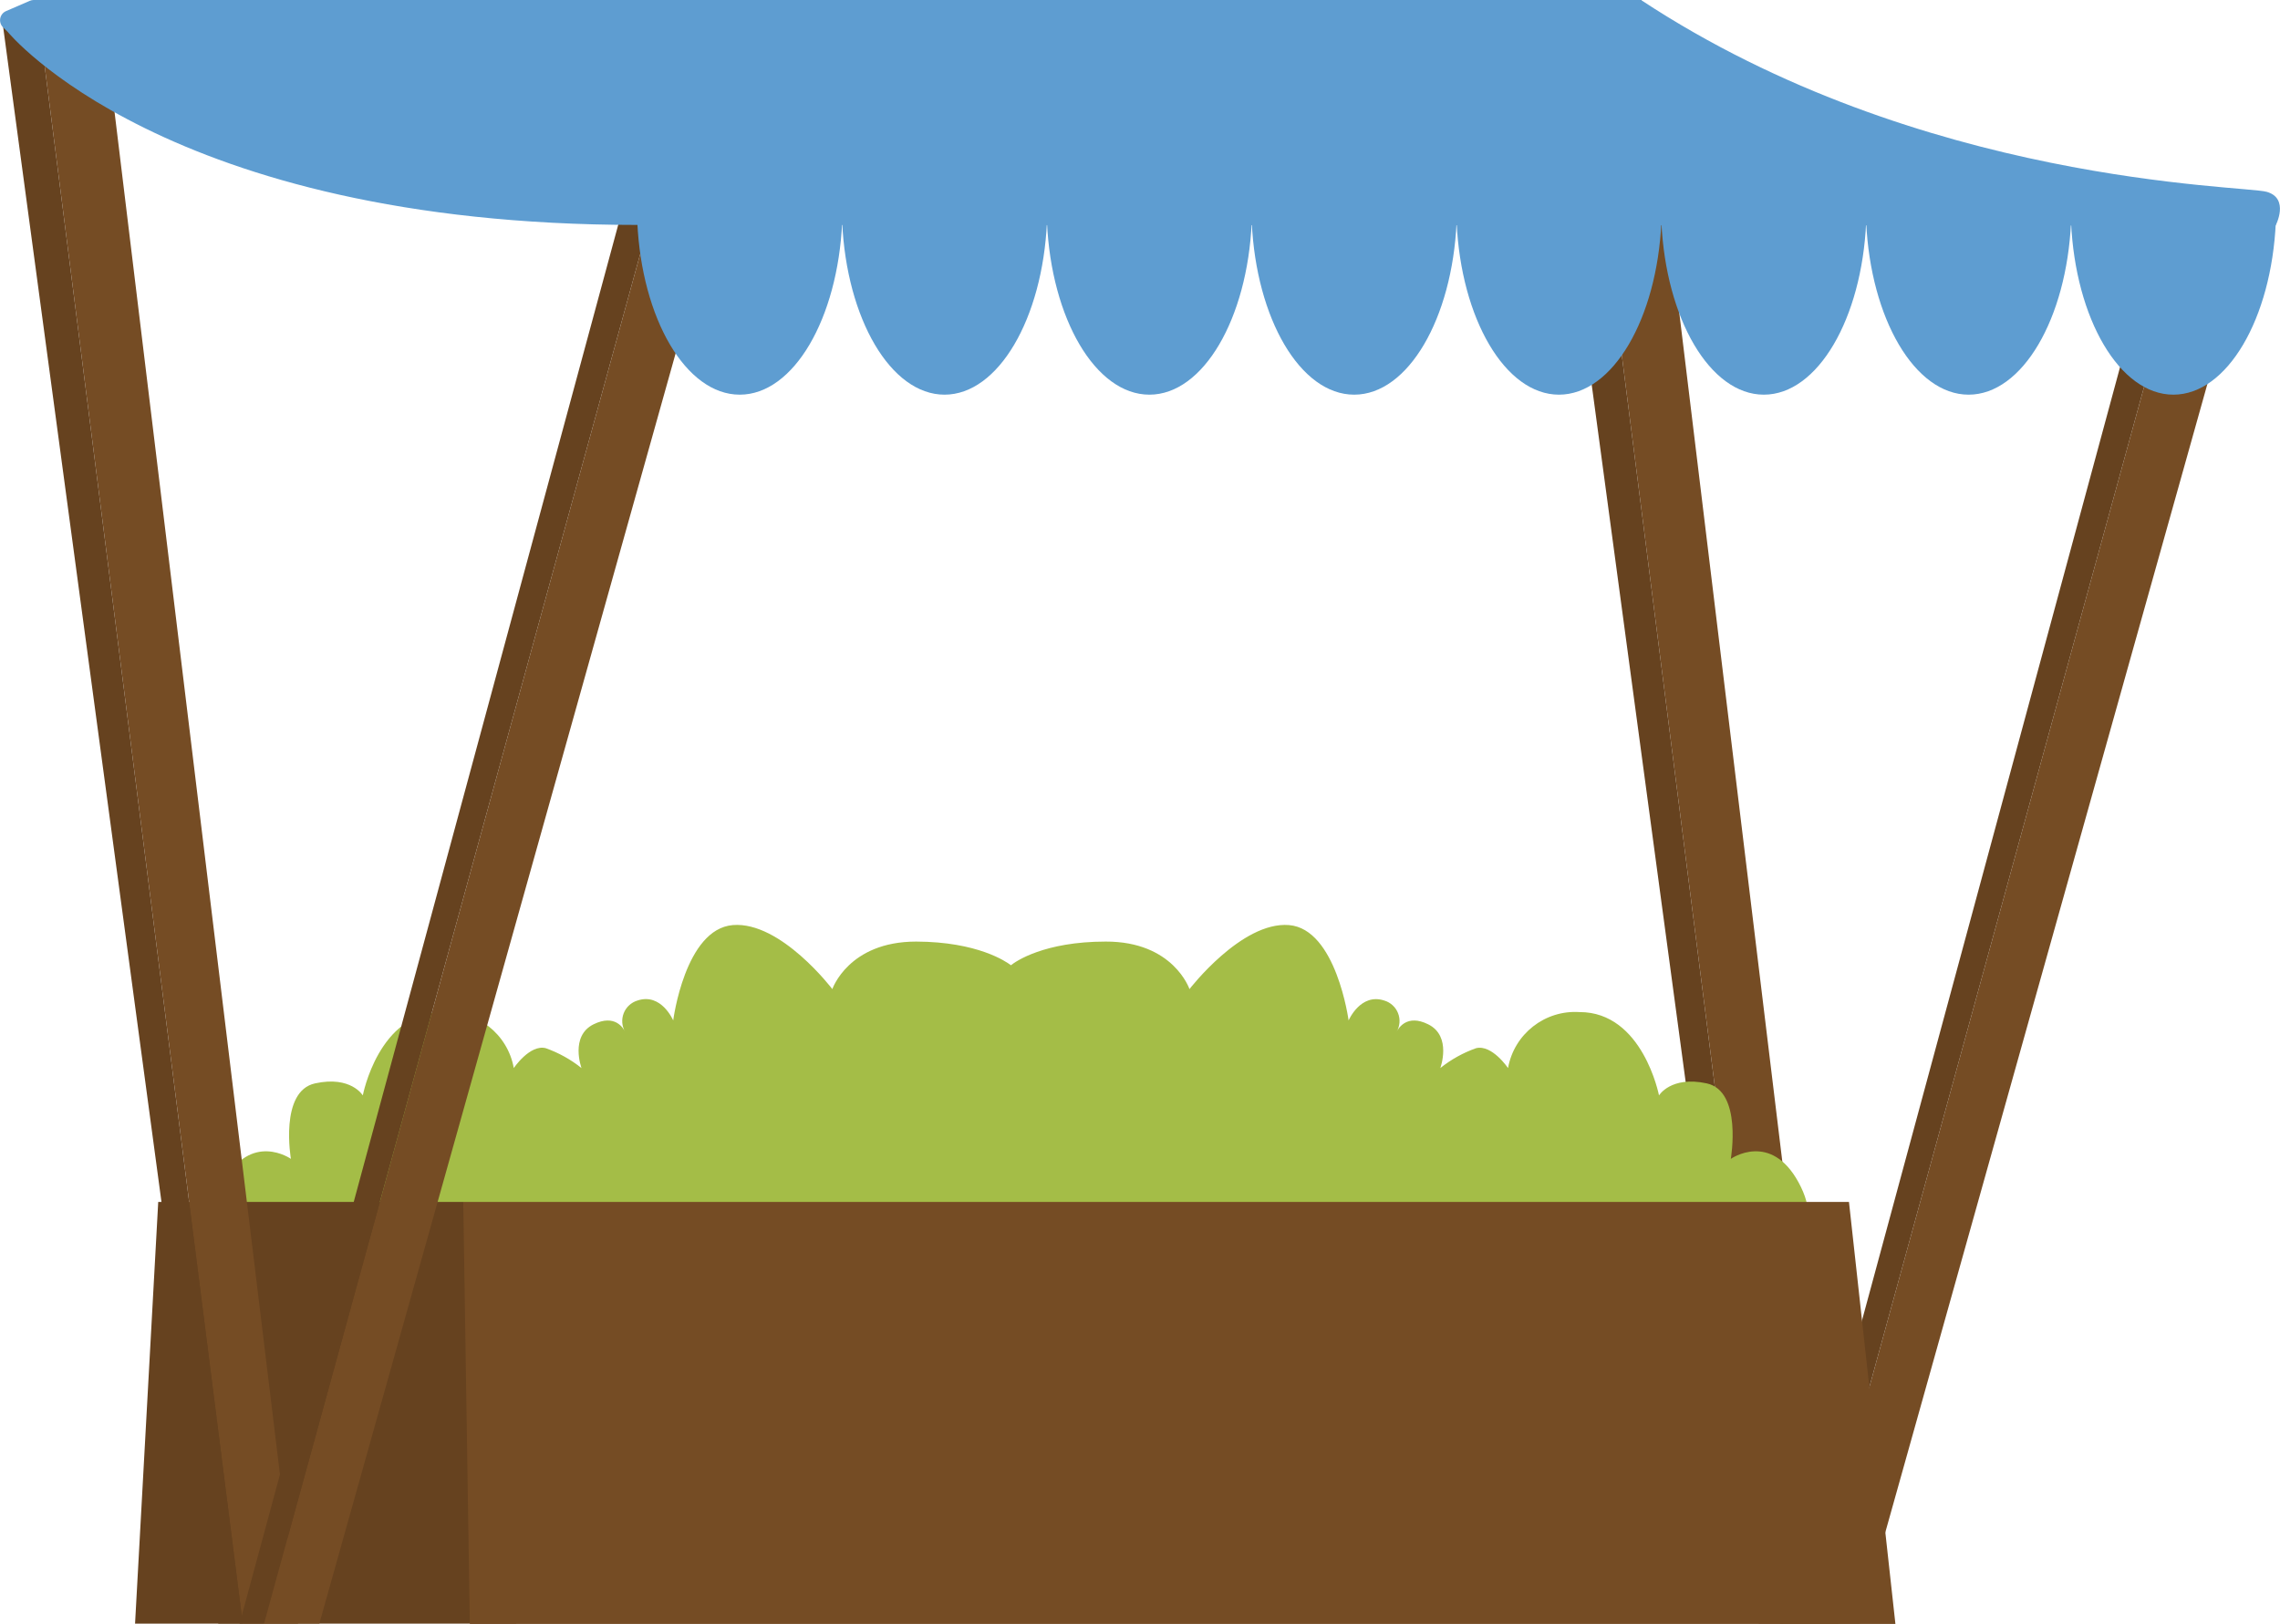
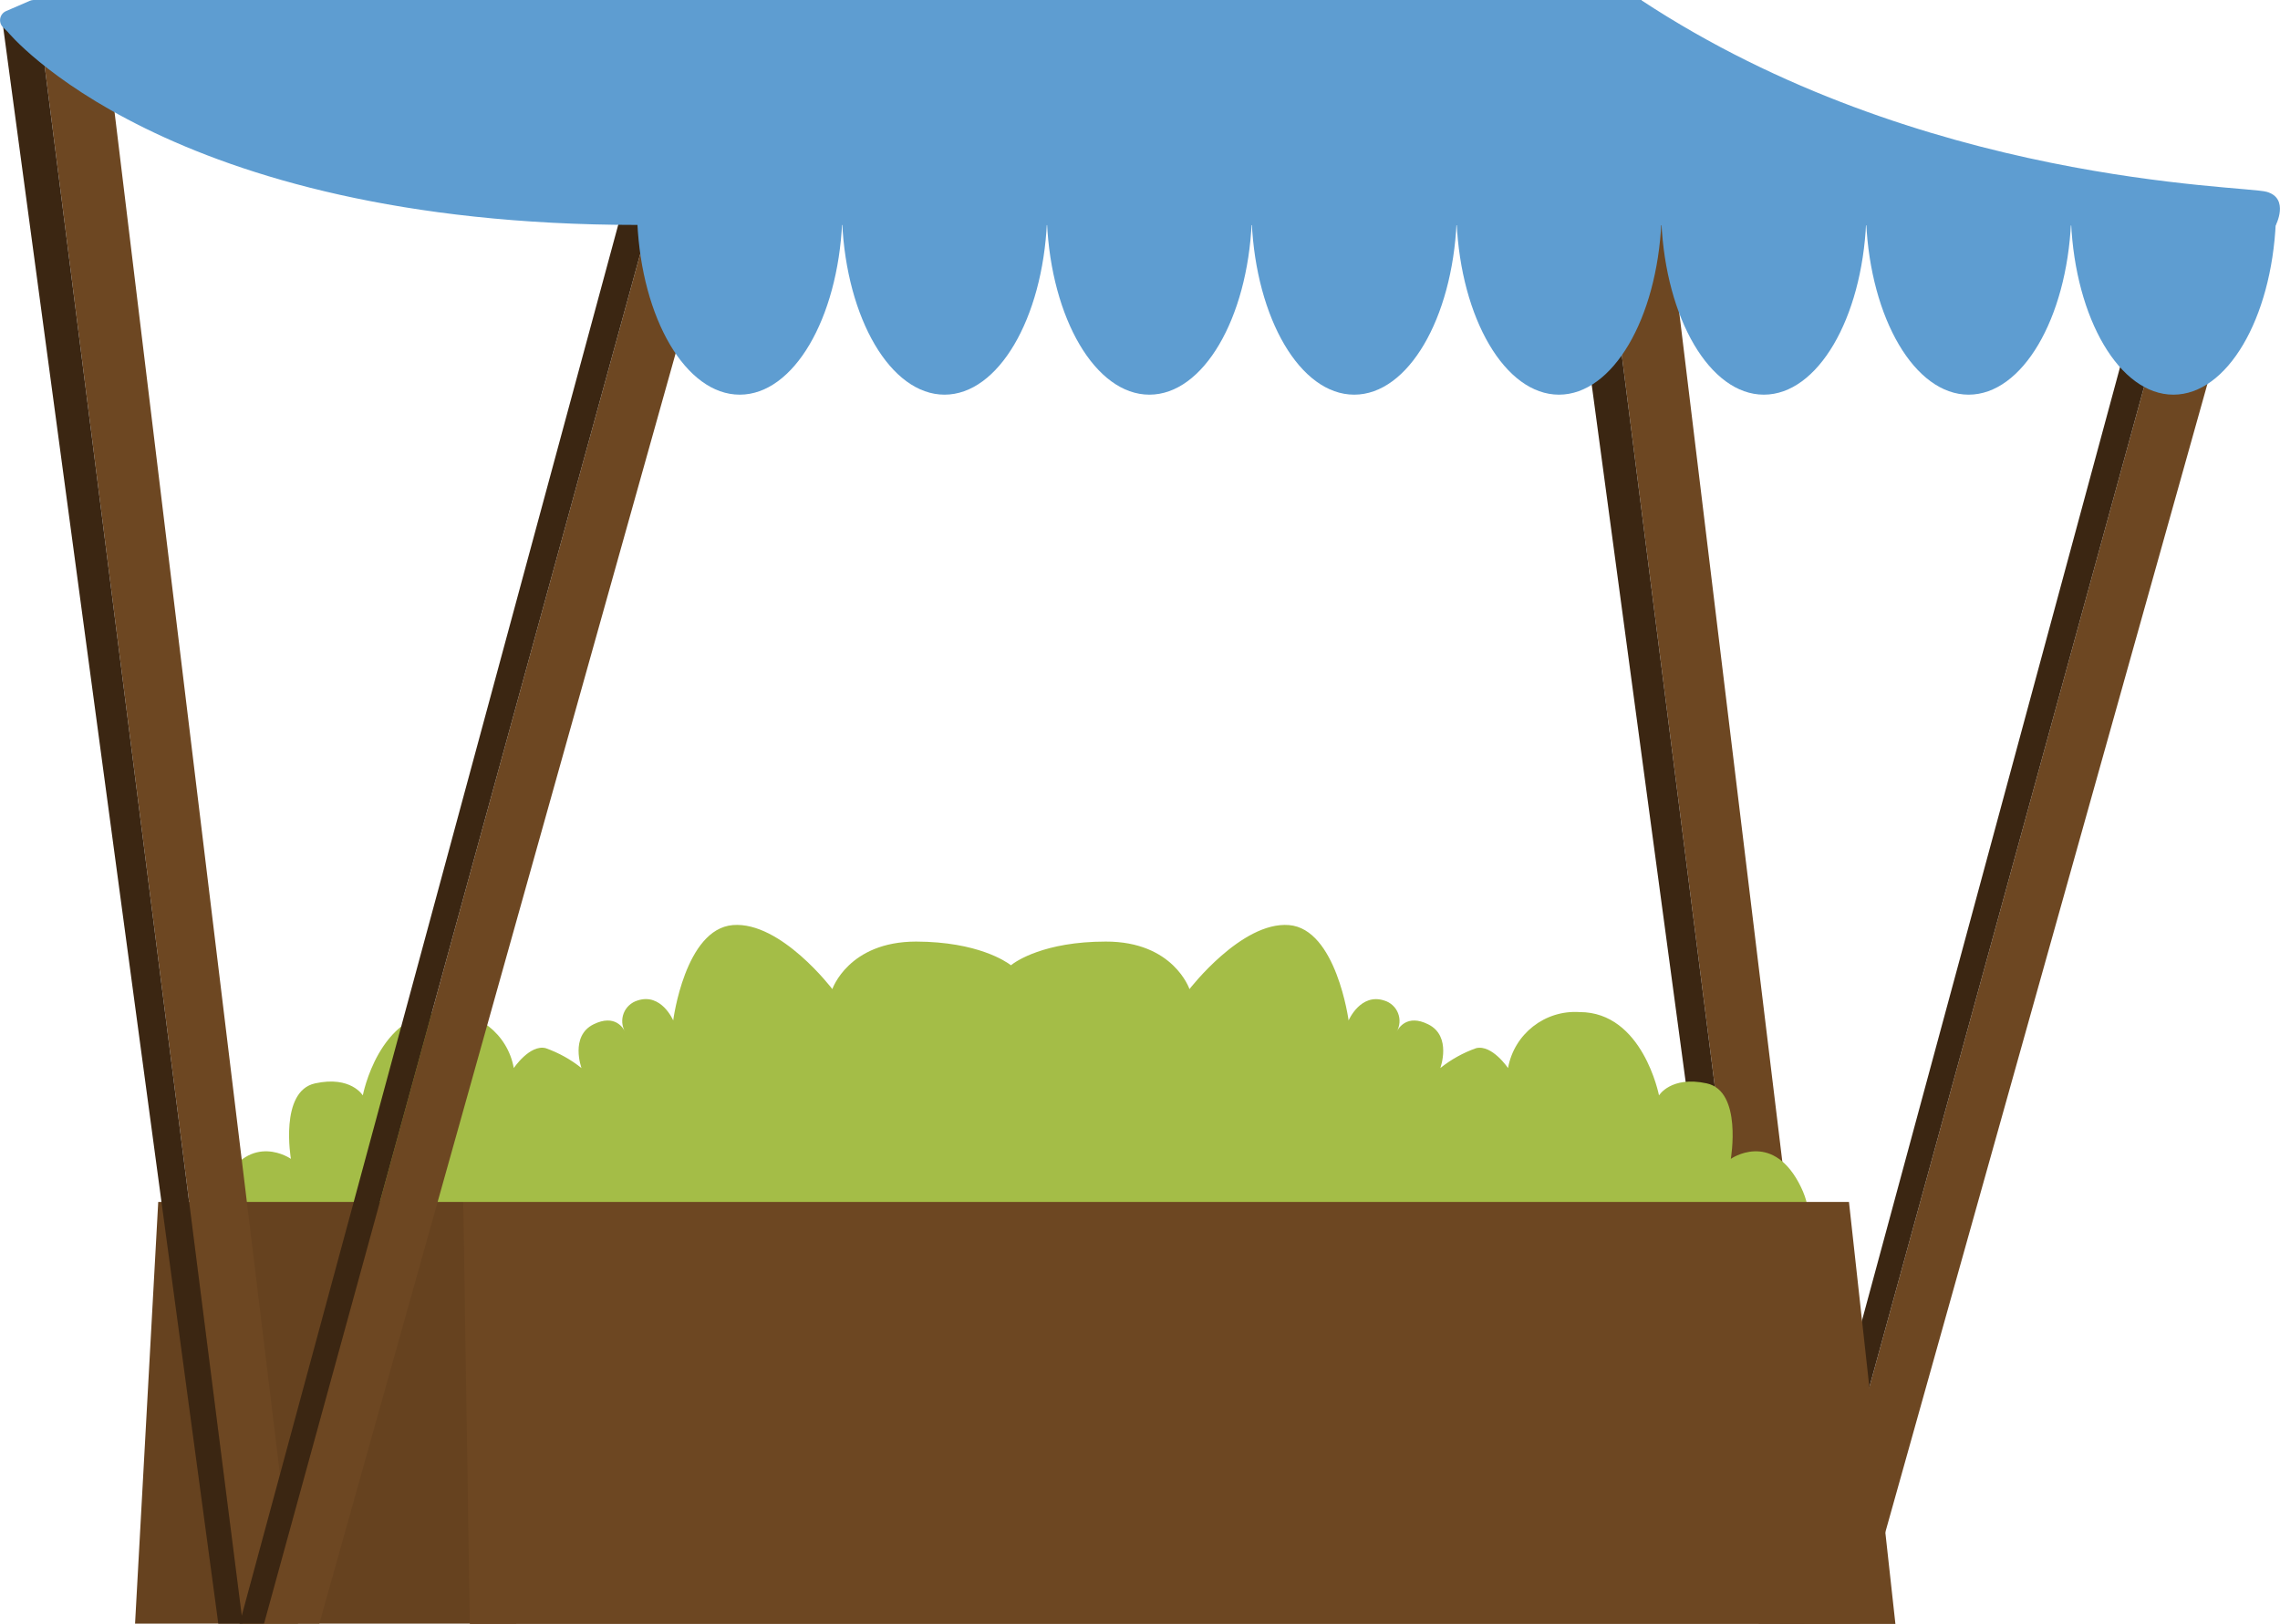
<svg xmlns="http://www.w3.org/2000/svg" width="229.25" height="163.31" viewBox="0 0 229.25 163.31">
  <defs>
    <style>
      .cls-1 {
-         fill: #754c24;
+         fill: #6d4722;
      }

      .cls-2 {
-         fill: #66421f;
+         fill: #3b2612;
      }

      .cls-3 {
        fill: #a4bd47;
      }

      .cls-4 {
+         fill: #66421f;
+       }
+ 
+       .cls-5 {
        fill: #5e9dd1;
      }
    </style>
  </defs>
  <g id="Layer_2" data-name="Layer 2">
    <g id="_0" data-name="0">
      <g>
        <g>
          <g>
            <polygon class="cls-1" points="158.56 0.27 165.03 0 184.85 163.28 179.29 163.28 158.56 0.27" />
            <polygon class="cls-2" points="158.56 0.27 155.09 1.92 176.83 163.28 179.29 163.28 158.56 0.27" />
          </g>
          <g>
            <polygon class="cls-1" points="220.7 20.27 227.17 20 186.99 163.28 181.43 163.28 220.7 20.27" />
            <polygon class="cls-2" points="220.7 20.27 217.23 21.91 178.97 163.28 181.43 163.28 220.7 20.27" />
          </g>
        </g>
        <path class="cls-3" d="M180.85,118.92c-2.82-5.19-6.82-2.38-6.82-2.38s1.18-6.81-2.42-7.59-4.8,1.21-4.8,1.21-1.63-8.4-8-8.38a6.85,6.85,0,0,0-7.18,5.63s-1.61-2.39-3.21-2a12.32,12.32,0,0,0-3.6,2s1.19-3.21-1.22-4.4c-2.14-1.07-3,.41-3.17.75a2.15,2.15,0,0,0-1.24-3.14c-2.4-.79-3.59,2-3.59,2s-1.24-9.21-6-9.59-10,6.44-10,6.44-1.61-4.8-8.42-4.78c-6.2,0-9.07,2-9.53,2.38-.46-.35-3.33-2.36-9.53-2.38-6.81,0-8.43,4.78-8.43,4.78s-5.18-6.83-10-6.44-6,9.59-6,9.59-1.19-2.81-3.6-2a2.16,2.16,0,0,0-1.24,3.14c-.16-.34-1-1.82-3.17-.75-2.4,1.19-1.21,4.4-1.21,4.4a12.32,12.32,0,0,0-3.6-2c-1.6-.4-3.21,2-3.21,2a6.85,6.85,0,0,0-7.18-5.63c-6.41,0-8,8.38-8,8.38s-1.19-2-4.8-1.21-2.43,7.59-2.43,7.59-4-2.81-6.81,2.38,1.58,6.81,1.58,6.81,54,1.46,77.69-.17c23.66,1.63,77.69.17,77.69.17S183.67,124.12,180.85,118.92Z" />
        <g>
-           <polygon class="cls-2" points="46.58 120.87 15.91 120.87 13.58 163.28 51.91 163.28 46.58 120.87" />
+           <polygon class="cls-4" points="46.58 120.87 15.91 120.87 13.58 163.28 51.91 163.28 46.58 120.87" />
          <polygon class="cls-1" points="190.58 163.31 185.91 120.87 46.58 120.87 47.24 163.31 190.58 163.31" />
        </g>
        <g>
          <g>
            <polygon class="cls-1" points="3.68 0.27 10.15 0 29.97 163.28 24.41 163.28 3.68 0.27" />
            <polygon class="cls-2" points="3.68 0.27 0.21 1.92 21.95 163.28 24.41 163.28 3.68 0.27" />
          </g>
          <g>
            <polygon class="cls-1" points="65.82 20.27 72.29 20 32.11 163.28 26.55 163.28 65.82 20.27" />
            <polygon class="cls-2" points="65.82 20.27 62.35 21.91 24.09 163.28 26.55 163.28 65.82 20.27" />
          </g>
        </g>
        <g>
-           <path class="cls-4" d="M.77,3.2S16.58,22.62,64.08,22.62l164.73.06s1.43-2.73-.9-3.39S193.15,18.55,165,0H3.37A1.06,1.06,0,0,0,3,.08L.6,1.12A1,1,0,0,0,.34,2.78Z" />
+           <path class="cls-5" d="M.77,3.2S16.58,22.62,64.08,22.62l164.73.06s1.43-2.73-.9-3.39S193.15,18.55,165,0H3.37A1.06,1.06,0,0,0,3,.08L.6,1.12A1,1,0,0,0,.34,2.78Z" />
          <g>
-             <path class="cls-4" d="M64.08,22.34c.45,9.71,4.88,17.35,10.3,17.35s9.85-7.64,10.3-17.35Z" />
-             <path class="cls-4" d="M84.68,22.34c.44,9.71,4.88,17.35,10.29,17.35s9.85-7.64,10.3-17.35Z" />
-             <path class="cls-4" d="M105.27,22.34c.44,9.71,4.88,17.35,10.3,17.35s9.85-7.64,10.29-17.35Z" />
-             <path class="cls-4" d="M125.86,22.34c.45,9.71,4.88,17.35,10.3,17.35s9.85-7.64,10.3-17.35Z" />
-             <path class="cls-4" d="M146.46,22.34c.44,9.71,4.88,17.35,10.29,17.35s9.85-7.64,10.3-17.35Z" />
-             <path class="cls-4" d="M167.05,22.34c.45,9.71,4.88,17.35,10.3,17.35s9.85-7.64,10.29-17.35Z" />
-             <path class="cls-4" d="M187.64,22.34c.45,9.71,4.89,17.35,10.3,17.35s9.85-7.64,10.3-17.35Z" />
-             <path class="cls-4" d="M208.24,22.34c.44,9.71,4.88,17.35,10.29,17.35s9.86-7.64,10.3-17.35Z" />
+             <path class="cls-5" d="M64.08,22.34c.45,9.71,4.88,17.35,10.3,17.35s9.85-7.64,10.3-17.35Z" />
+             <path class="cls-5" d="M84.68,22.34c.44,9.71,4.88,17.35,10.29,17.35s9.85-7.64,10.3-17.35Z" />
+             <path class="cls-5" d="M105.27,22.34c.44,9.71,4.88,17.35,10.3,17.35s9.85-7.64,10.29-17.35Z" />
+             <path class="cls-5" d="M125.86,22.34c.45,9.71,4.88,17.35,10.3,17.35s9.85-7.64,10.3-17.35Z" />
+             <path class="cls-5" d="M146.46,22.34c.44,9.71,4.88,17.35,10.29,17.35s9.85-7.64,10.3-17.35Z" />
+             <path class="cls-5" d="M167.05,22.34c.45,9.71,4.88,17.35,10.3,17.35s9.85-7.64,10.29-17.35Z" />
+             <path class="cls-5" d="M187.64,22.34c.45,9.71,4.89,17.35,10.3,17.35s9.85-7.64,10.3-17.35Z" />
+             <path class="cls-5" d="M208.24,22.34c.44,9.71,4.88,17.35,10.29,17.35s9.86-7.64,10.3-17.35Z" />
          </g>
        </g>
      </g>
    </g>
  </g>
</svg>
